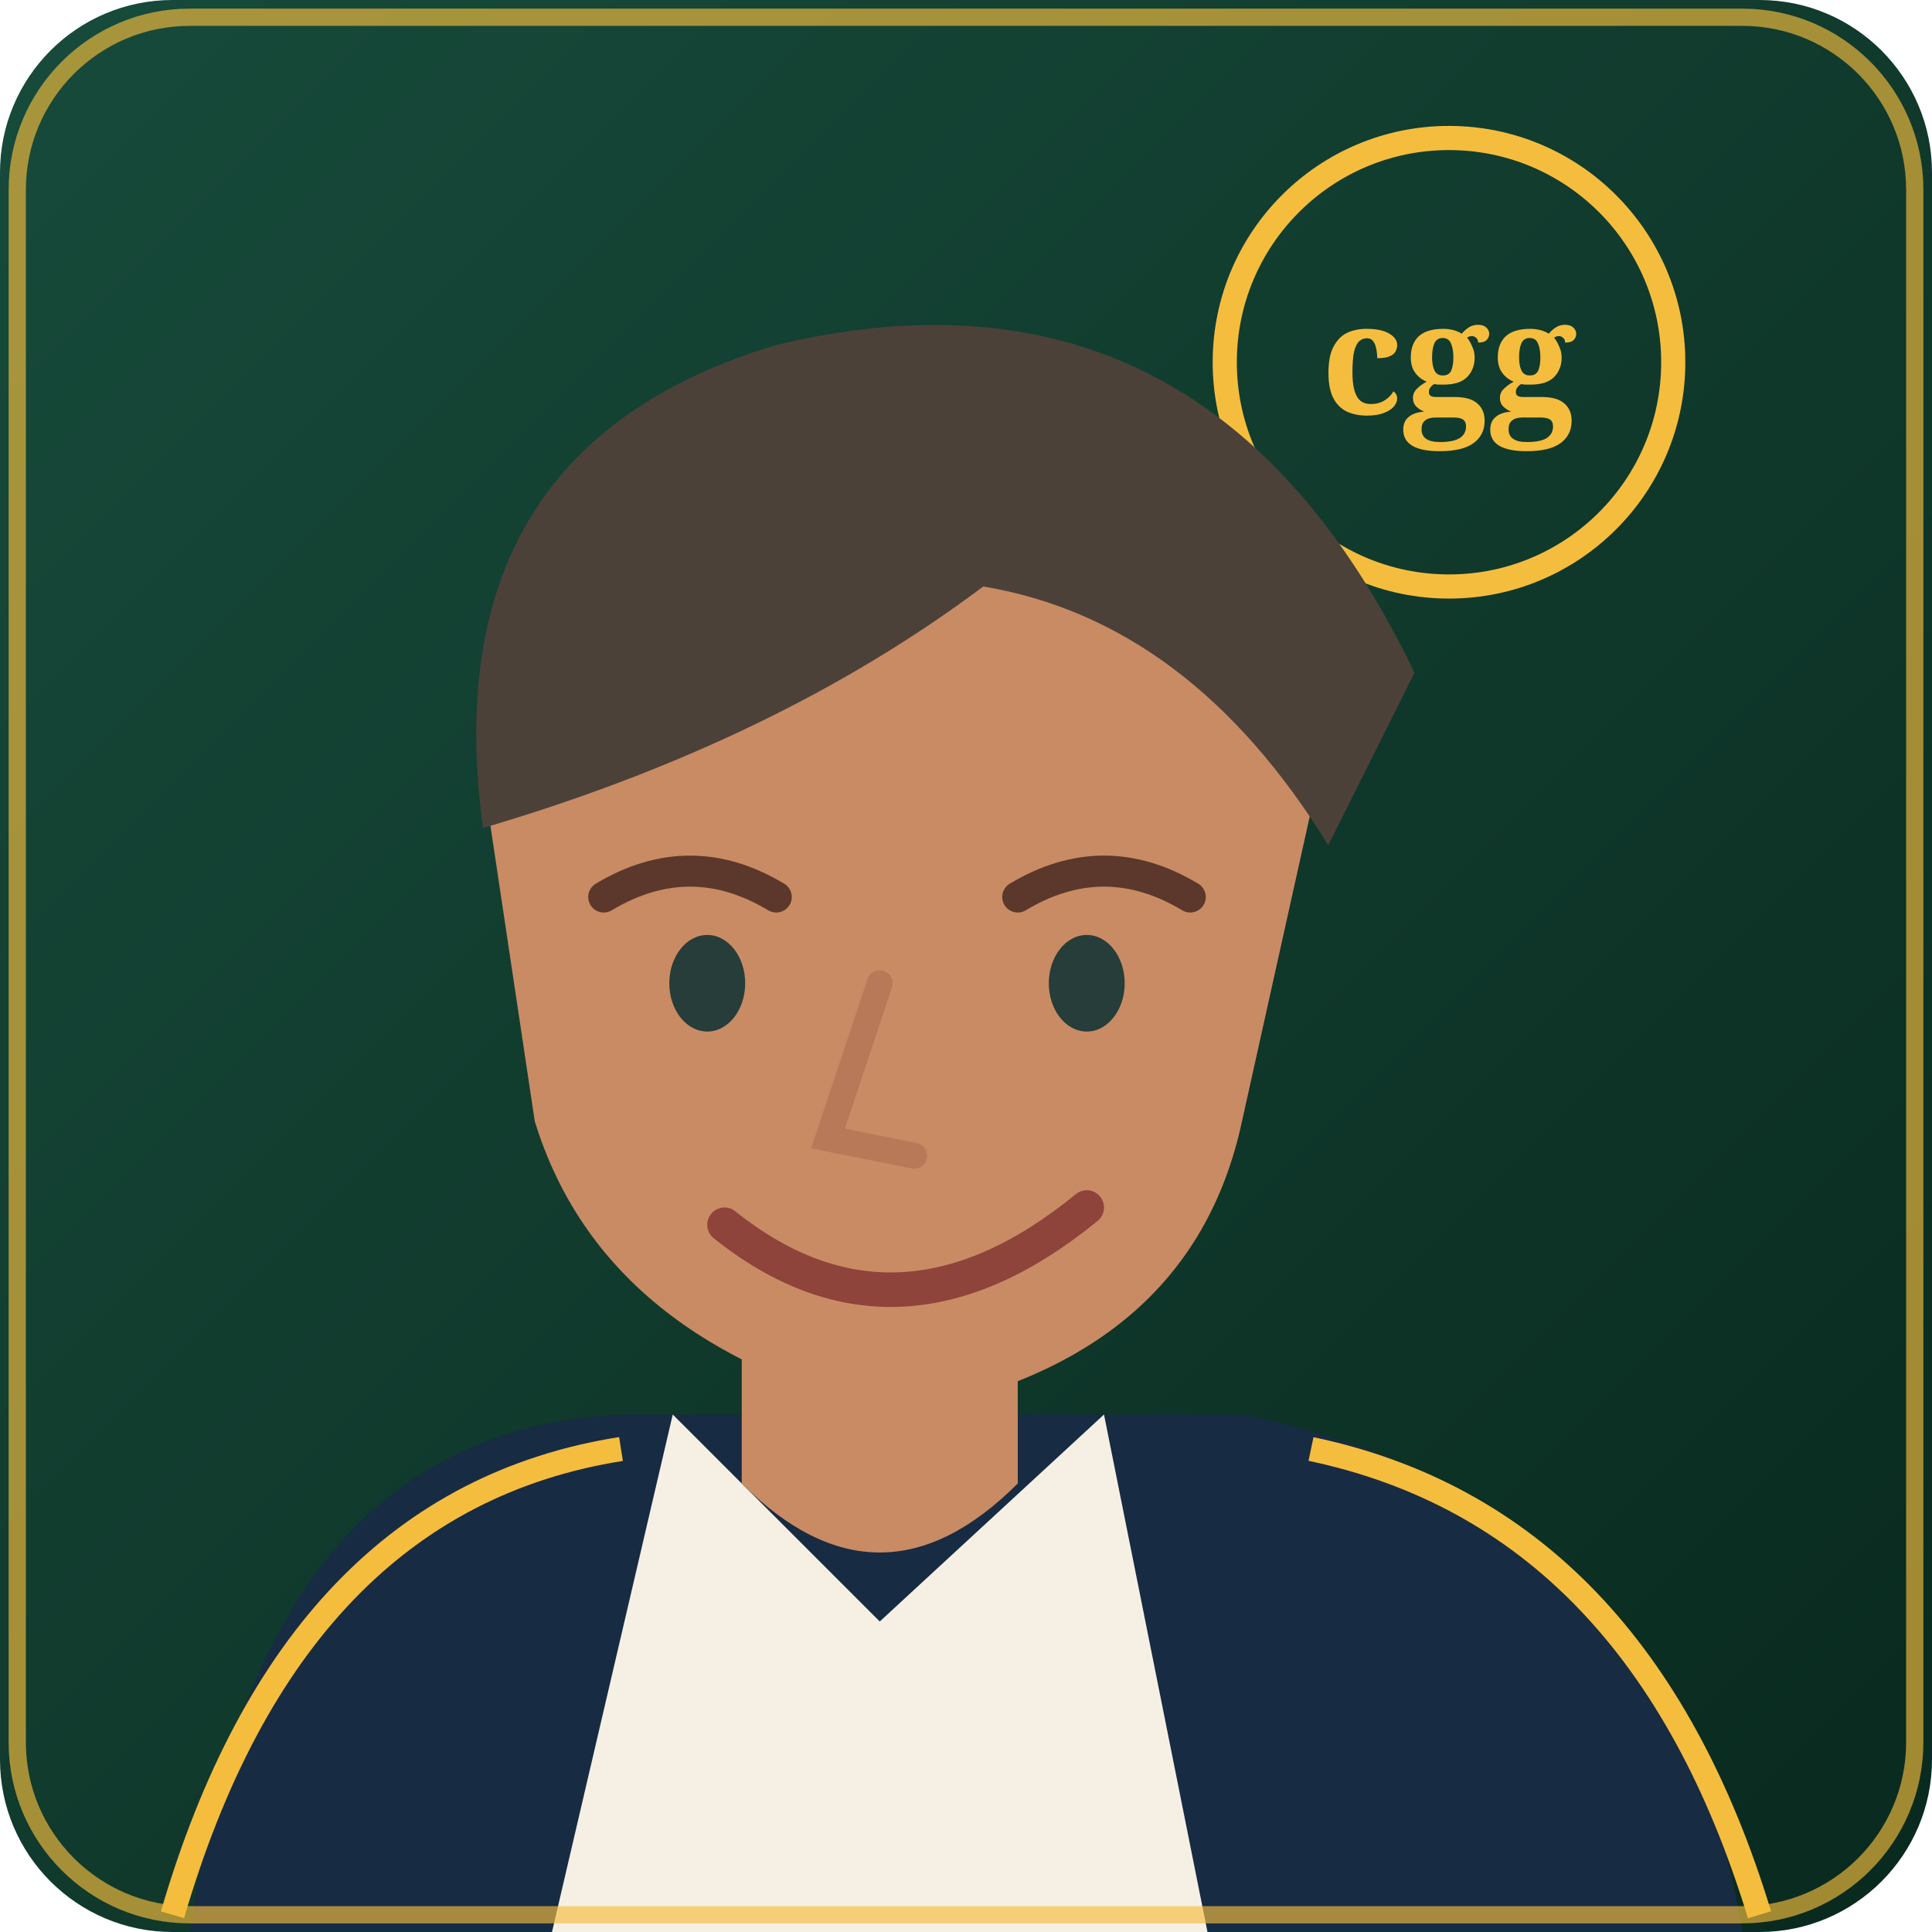
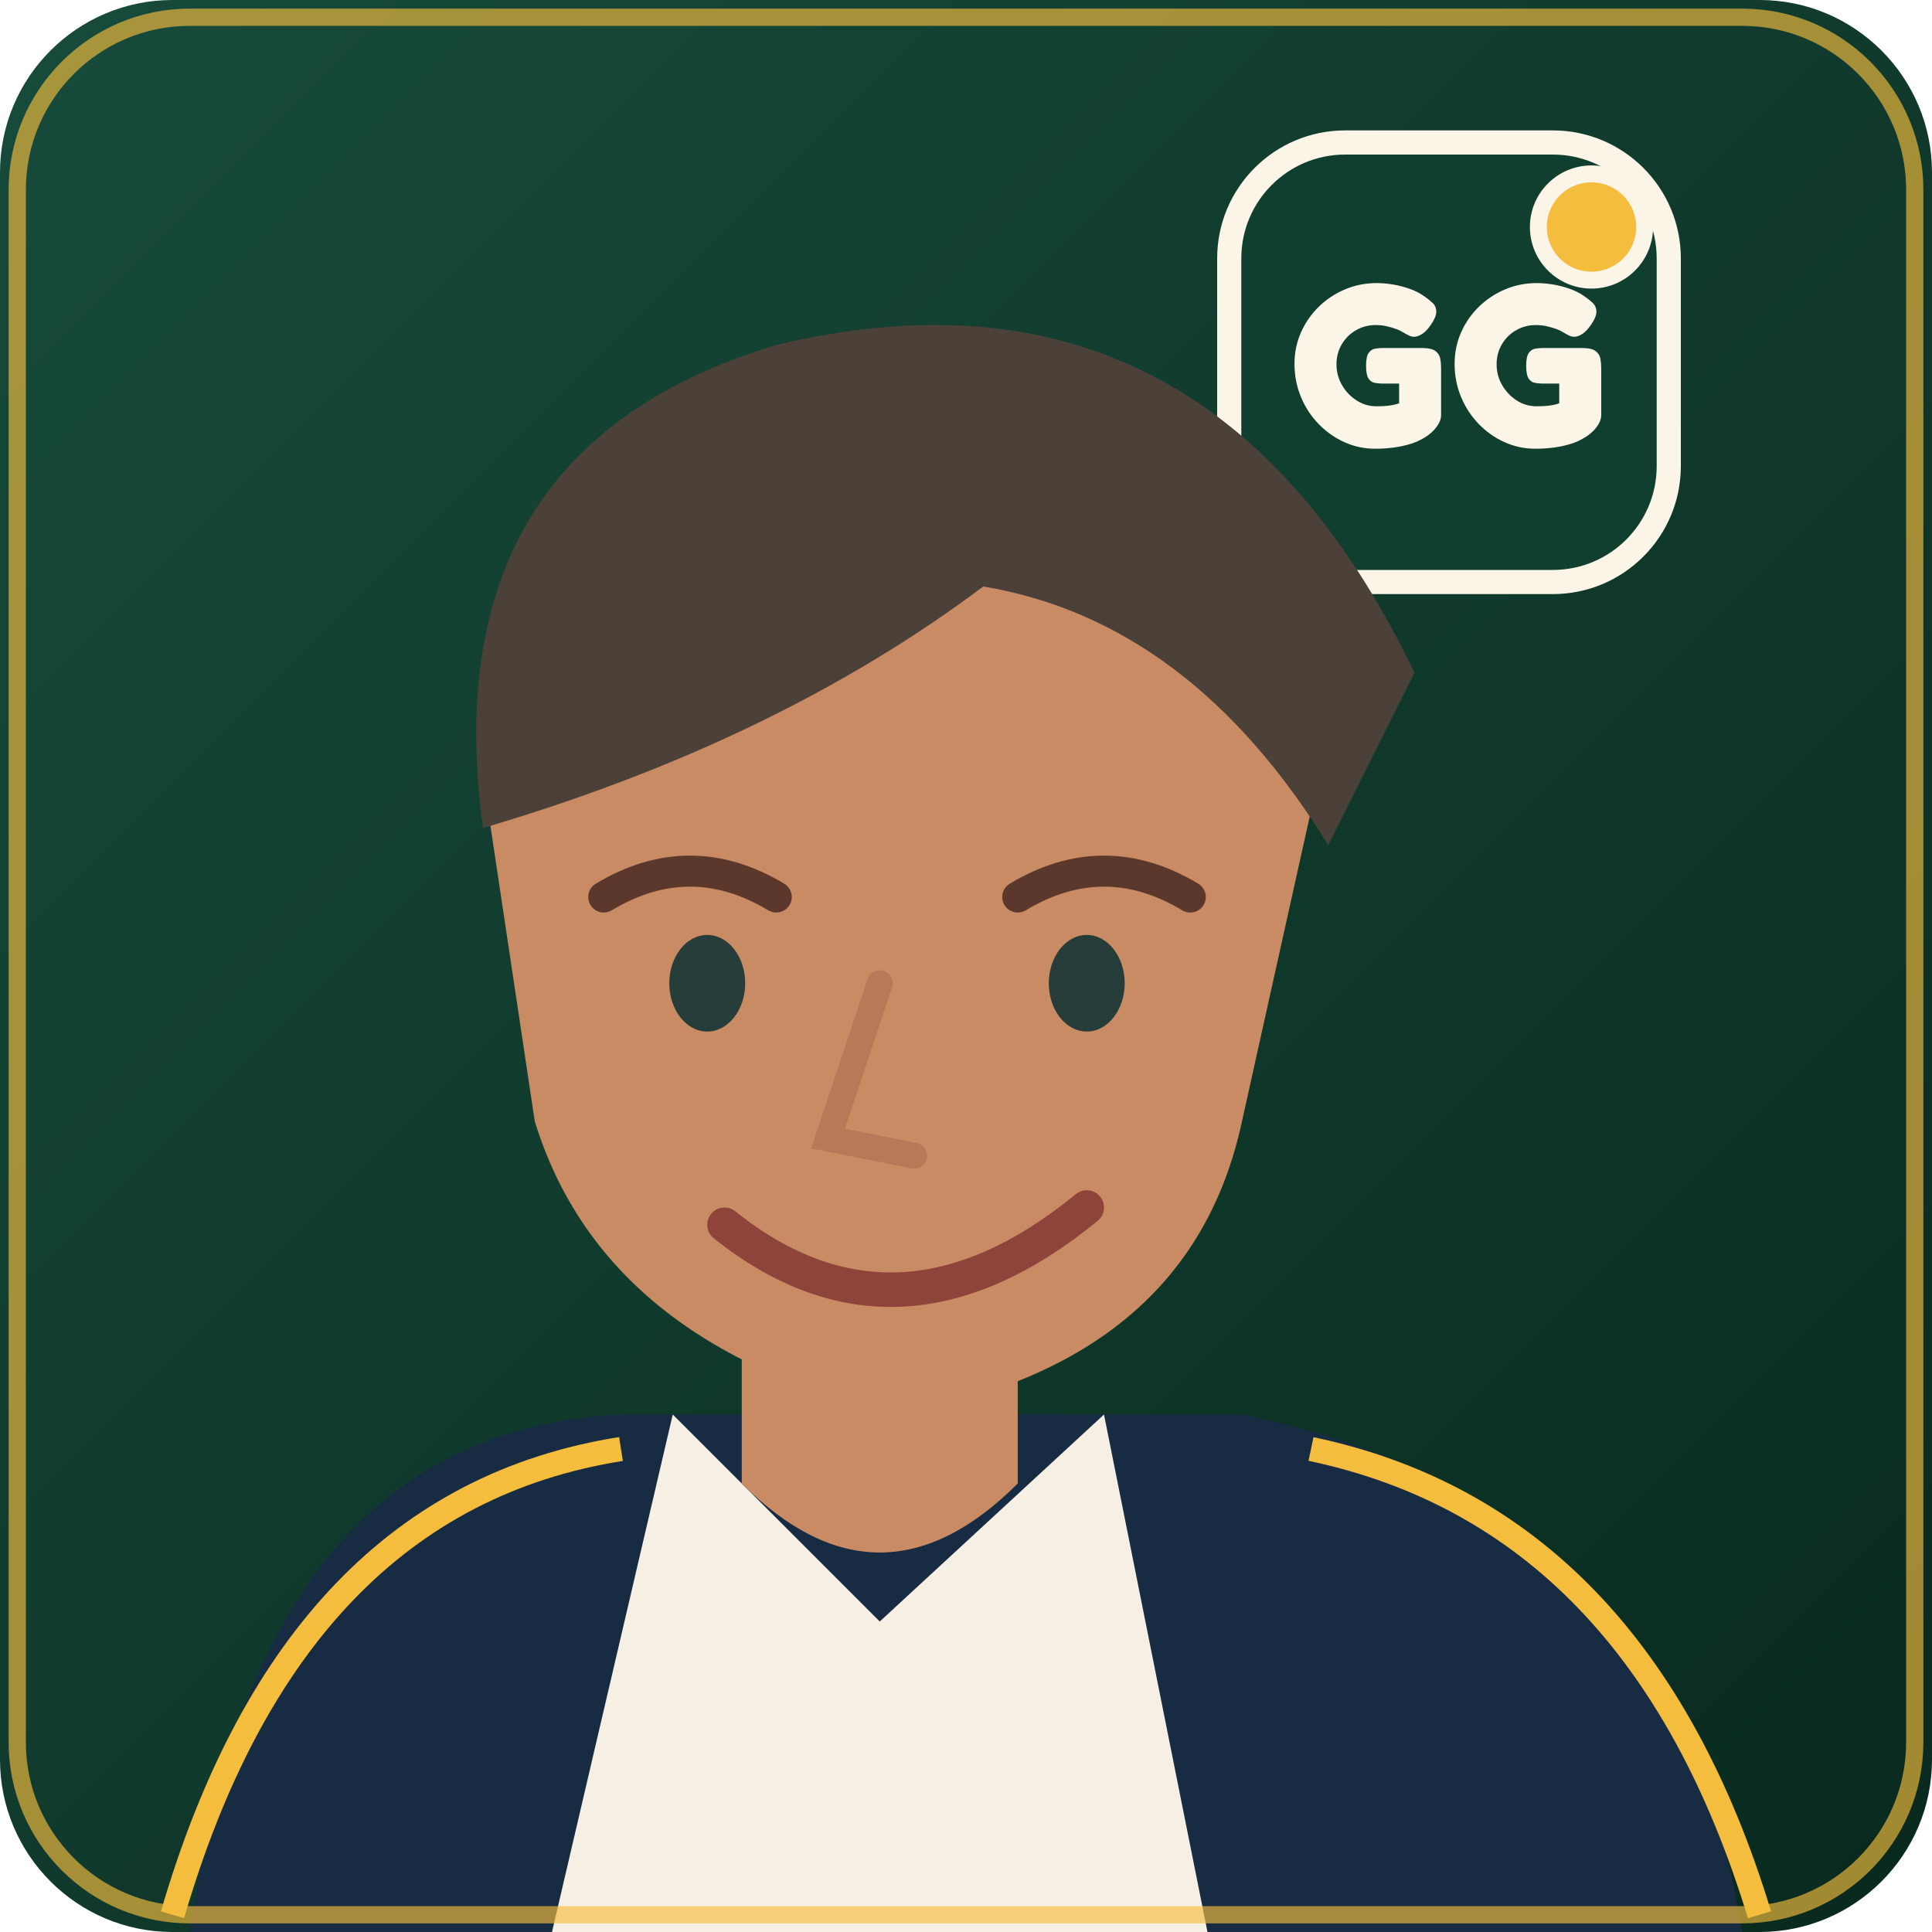
<svg xmlns="http://www.w3.org/2000/svg" viewBox="0 0 112 112" role="img" aria-label="Michael Giacona cartoon portrait">
  <defs>
    <linearGradient id="bg" x1="0" y1="0" x2="1" y2="1">
      <stop stop-color="#174b3b" />
      <stop offset="1" stop-color="#09291e" />
    </linearGradient>
    <linearGradient id="face" x1="0" y1="0" x2="0" y2="1">
      <stop stop-color="#c98b64" />
      <stop offset="1" stop-color="#c98b64" />
    </linearGradient>
  </defs>
  <rect width="112" height="112" rx="10" fill="url(#bg)" />
-   <circle cx="84" cy="21" r="13" fill="none" stroke="#f5bd3e" stroke-width="1.4" />
-   <text x="84" y="24" text-anchor="middle" font-family="Georgia,serif" font-weight="bold" font-size="9" fill="#f5bd3e">cgg</text>
+   <svg x="70" y="7" width="28" height="28" viewBox="0 0 400 400">
+     <rect x="18" y="18" width="364" height="364" rx="96" fill="#103E2F" stroke="#FBF5E8" stroke-width="20" />
+     <path d="M138.92 271.61Q125.24 271.61 113.175 266.1Q101.11 260.59 91.8 250.9Q82.49 241.21 77.265 228.48Q72.04 215.75 72.04 201.31Q72.04 187.44 77.36 175.375Q82.68 163.31 92.085 154.095Q101.49 144.88 113.84 139.655Q126.19 134.43 140.25 134.43Q146.33 134.43 153.36 135.57Q160.39 136.71 167.135 139.085Q173.88 141.46 178.82 144.88Q182.81 147.54 186.135 150.58Q189.46 153.62 189.46 158.18Q189.46 160.46 188.32 163.12Q187.18 165.78 185.09 168.82Q181.48 174.14 177.87 176.515Q174.26 178.89 171.03 178.89Q168.94 178.89 166.755 177.845Q164.57 176.8 160.77 174.52Q159.63 173.76 156.4 172.525Q153.17 171.29 148.705 170.245Q144.24 169.2 139.3 169.2Q130.37 169.2 122.96 173.475Q115.55 177.75 111.18 185.16Q106.81 192.57 106.81 201.69Q106.81 211.0 111.37 218.885Q115.93 226.77 123.435 231.615Q130.94 236.46 139.68 236.46Q143.1 236.46 146.425 236.27Q149.75 236.08 152.98 235.51Q156.21 234.94 158.68 233.99V217.65H144.62Q141.2 217.65 138.16 216.985Q135.12 216.32 133.22 213.28Q131.32 210.24 131.32 202.83Q131.32 195.42 133.41 192.38Q135.5 189.34 138.73 188.77Q141.96 188.2 145.19 188.2H178.44Q186.04 188.39 189.08 190.955Q192.12 193.52 192.785 197.13Q193.45 200.74 193.45 204.73V243.68Q193.45 249.0 188.89 254.605Q184.33 260.21 176.54 264.2Q171.79 266.67 165.9 268.285Q160.01 269.9 153.265 270.755Q146.52 271.61 138.92 271.61ZM271.53 271.61Q257.85 271.61 245.785 266.1Q233.72 260.59 224.41 250.9Q215.1 241.21 209.875 228.48Q204.65 215.75 204.65 201.31Q204.65 187.44 209.97 175.375Q215.29 163.31 224.695 154.095Q234.1 144.88 246.45 139.655Q258.8 134.43 272.86 134.43Q278.94 134.43 285.97 135.57Q293.0 136.71 299.745 139.085Q306.49 141.46 311.43 144.88Q315.42 147.54 318.745 150.58Q322.07 153.62 322.07 158.18Q322.07 160.46 320.93 163.12Q319.79 165.78 317.7 168.82Q314.09 174.14 310.48 176.515Q306.87 178.89 303.64 178.89Q301.55 178.89 299.365 177.845Q297.18 176.8 293.38 174.52Q292.24 173.76 289.01 172.525Q285.78 171.29 281.315 170.245Q276.85 169.2 271.91 169.2Q262.98 169.2 255.57 173.475Q248.16 177.75 243.79 185.16Q239.42 192.57 239.42 201.69Q239.42 211.0 243.98 218.885Q248.54 226.77 256.045 231.615Q263.55 236.46 272.29 236.46Q275.71 236.46 279.035 236.27Q282.36 236.08 285.59 235.51Q288.82 234.94 291.29 233.99V217.65H277.23Q273.81 217.65 270.77 216.985Q267.73 216.32 265.83 213.28Q263.93 210.24 263.93 202.83Q263.93 195.42 266.02 192.38Q268.11 189.34 271.34 188.77Q274.57 188.2 277.8 188.2H311.05Q318.65 188.39 321.69 190.955Q324.73 193.52 325.395 197.13Q326.06 200.74 326.06 204.73V243.68Q326.06 249.0 321.5 254.605Q316.94 260.21 309.15 264.2Q304.4 266.67 298.51 268.285Q292.62 269.9 285.875 270.755Q279.13 271.61 271.53 271.61Z" fill="#FBF5E8" />
+     <circle cx="318" cy="88" r="44" fill="#F5BD3E" stroke="#FBF5E8" stroke-width="14" />
+   </svg>
  <path d="M11 112 Q15 83 36 82 L72 82 Q97 87 101 112Z" fill="#172b43" />
  <path d="M39 82 L51 94 L64 82 L70 112 L32 112Z" fill="#f6f0e4" />
  <path d="M43 75 L43 86 Q51 94 59 86 L59 75Z" fill="#c98b64" />
  <path d="M28 45 Q28 29 51 28 Q75 29 76 47 L72 65 Q69 79 52 82 Q35 78 31 65Z" fill="url(#face)" />
  <path d="M28 48 Q25 26 45 20 Q70 14 82 39 L77 49 Q69 36 57 34 Q45 43 28 48Z" fill="#4b4139" />
  <path d="M35 52 Q40 49 45 52 M59 52 Q64 49 69 52" fill="none" stroke="#5b382b" stroke-width="1.8" stroke-linecap="round" />
  <ellipse cx="41" cy="57" rx="2.2" ry="2.8" fill="#263d39" />
  <ellipse cx="63" cy="57" rx="2.2" ry="2.8" fill="#263d39" />
  <path d="M51 57 L48 66 L53 67" fill="none" stroke="#b77958" stroke-width="1.5" stroke-linecap="round" />
  <path d="M42 71 Q52 79 63 70" fill="none" stroke="#8e433b" stroke-width="2" stroke-linecap="round" />
  <path d="M10 111 Q17 87 36 84 M76 84 Q95 88 102 111" fill="none" stroke="#f5bd3e" stroke-width="1.4" />
  <rect x="1" y="1" width="110" height="110" rx="10" fill="none" stroke="#f5bd3e" stroke-opacity=".65" />
</svg>
